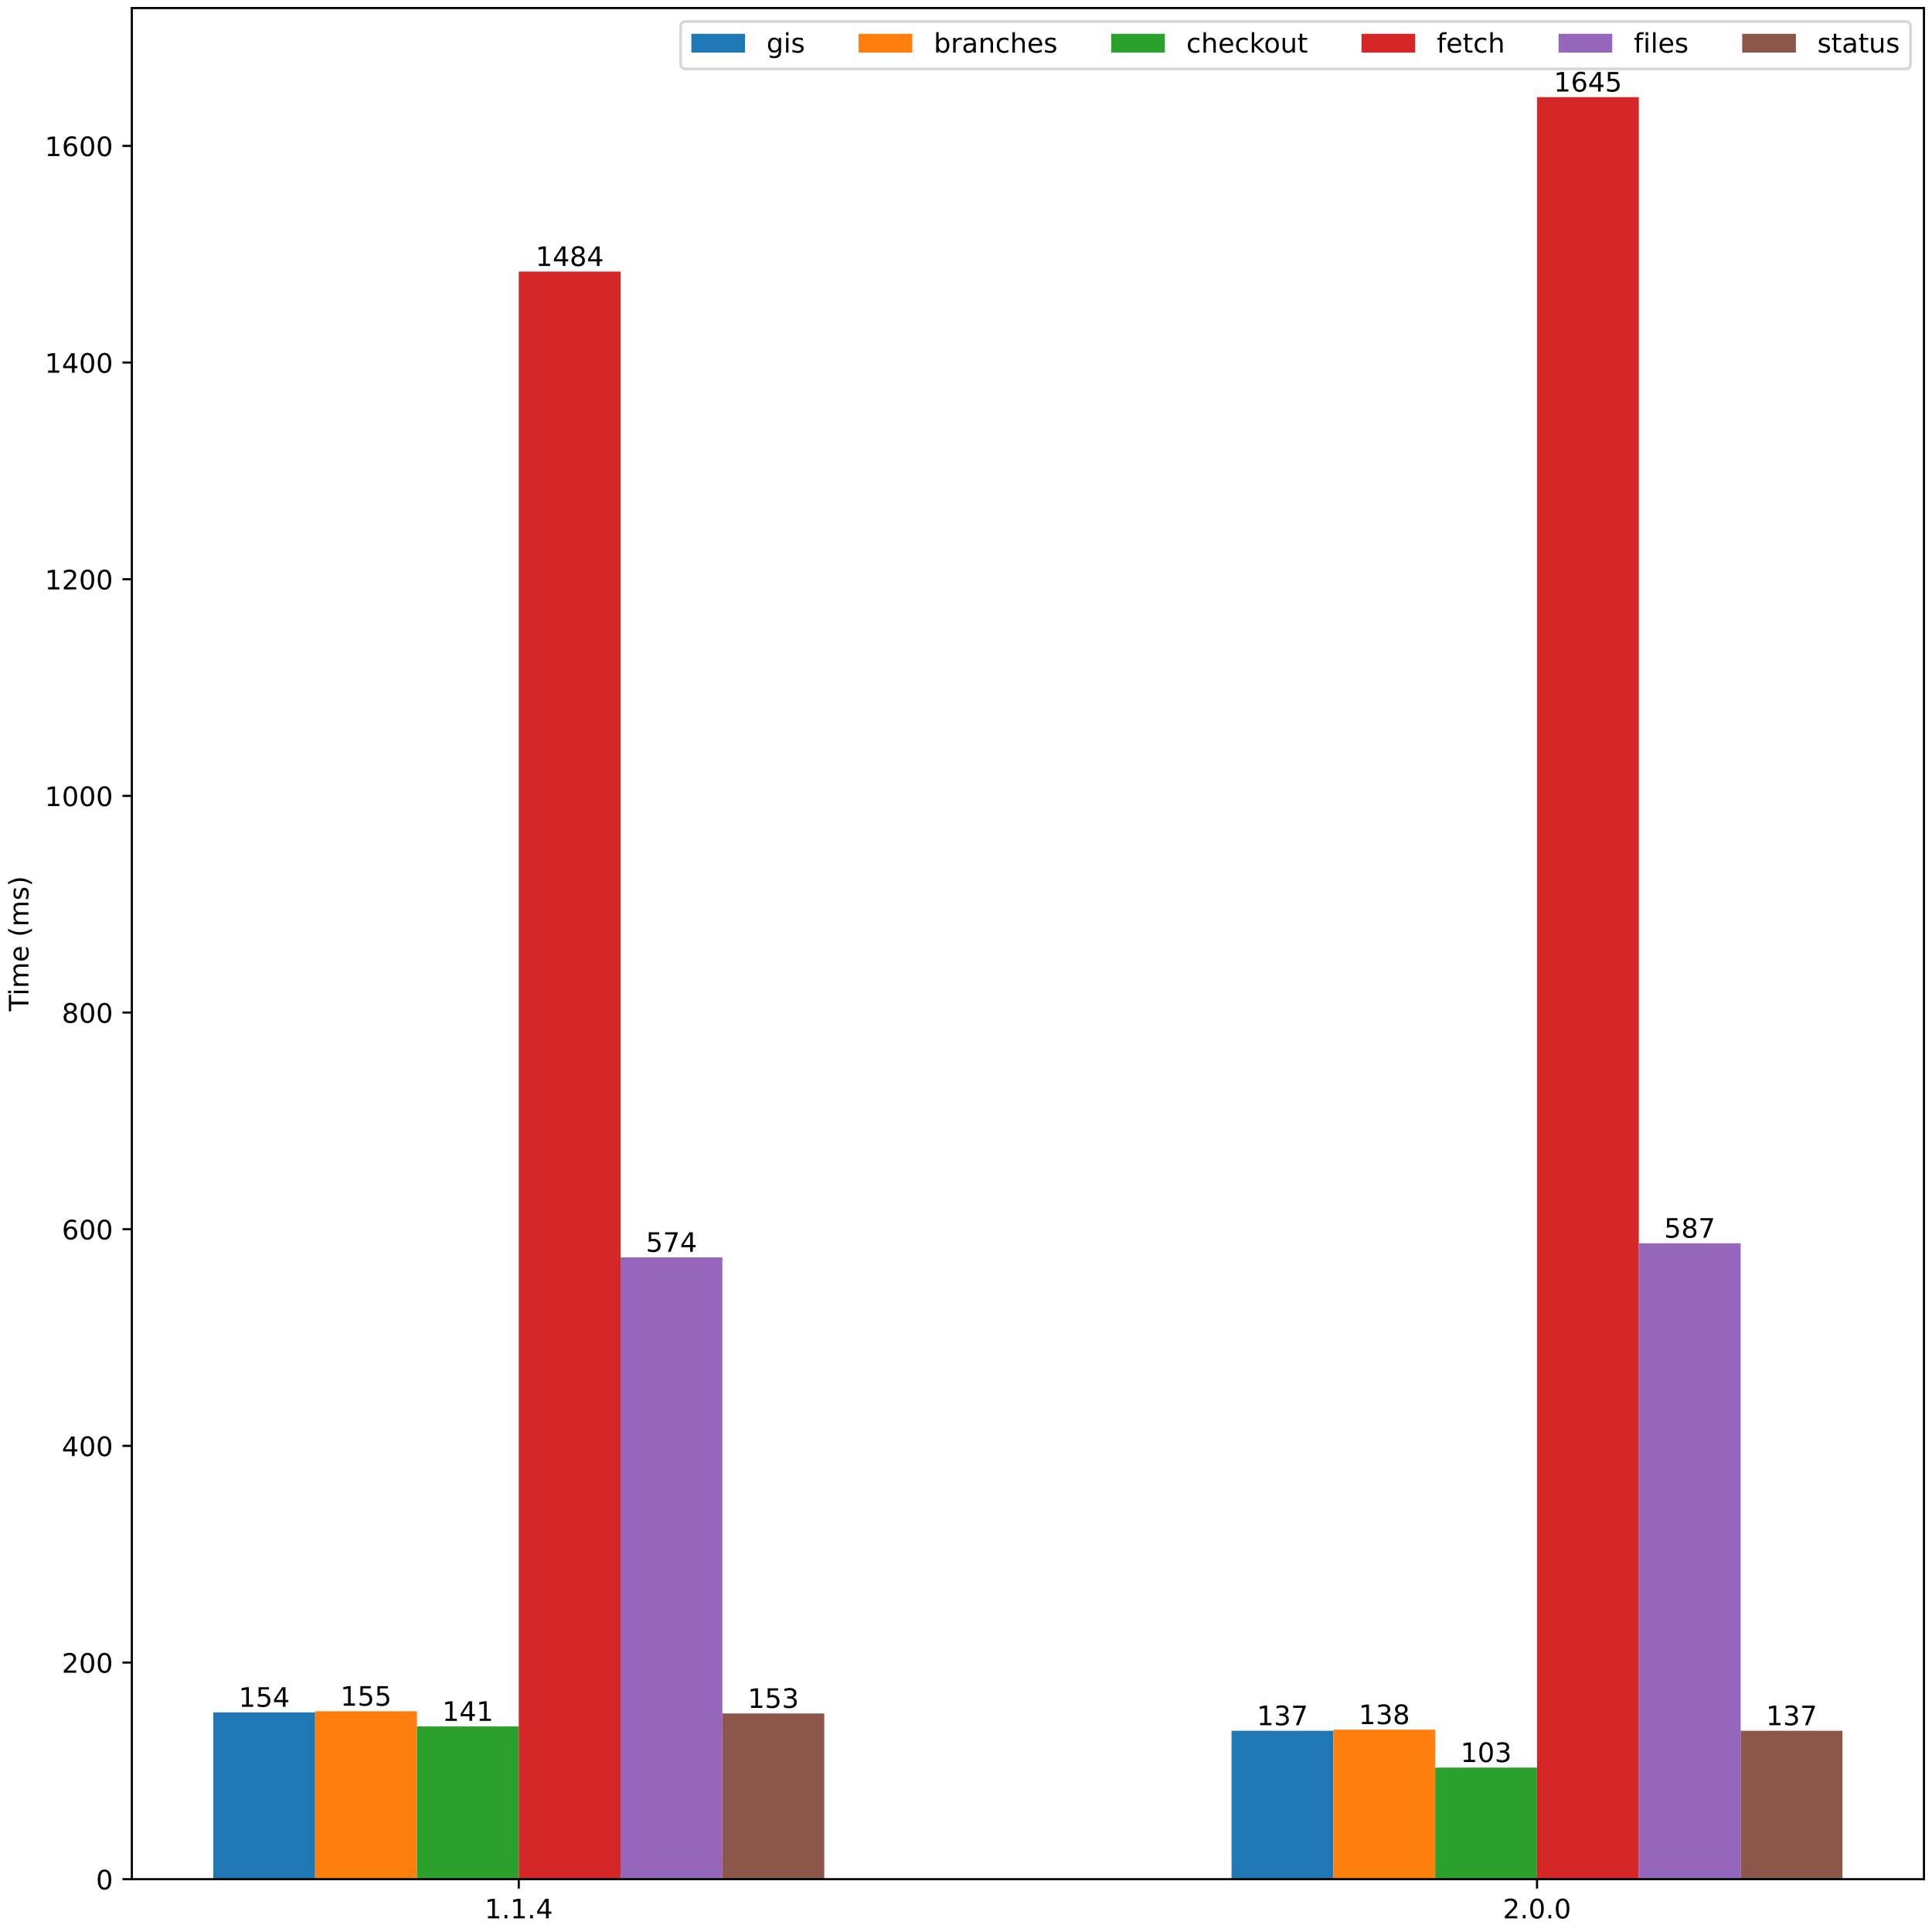
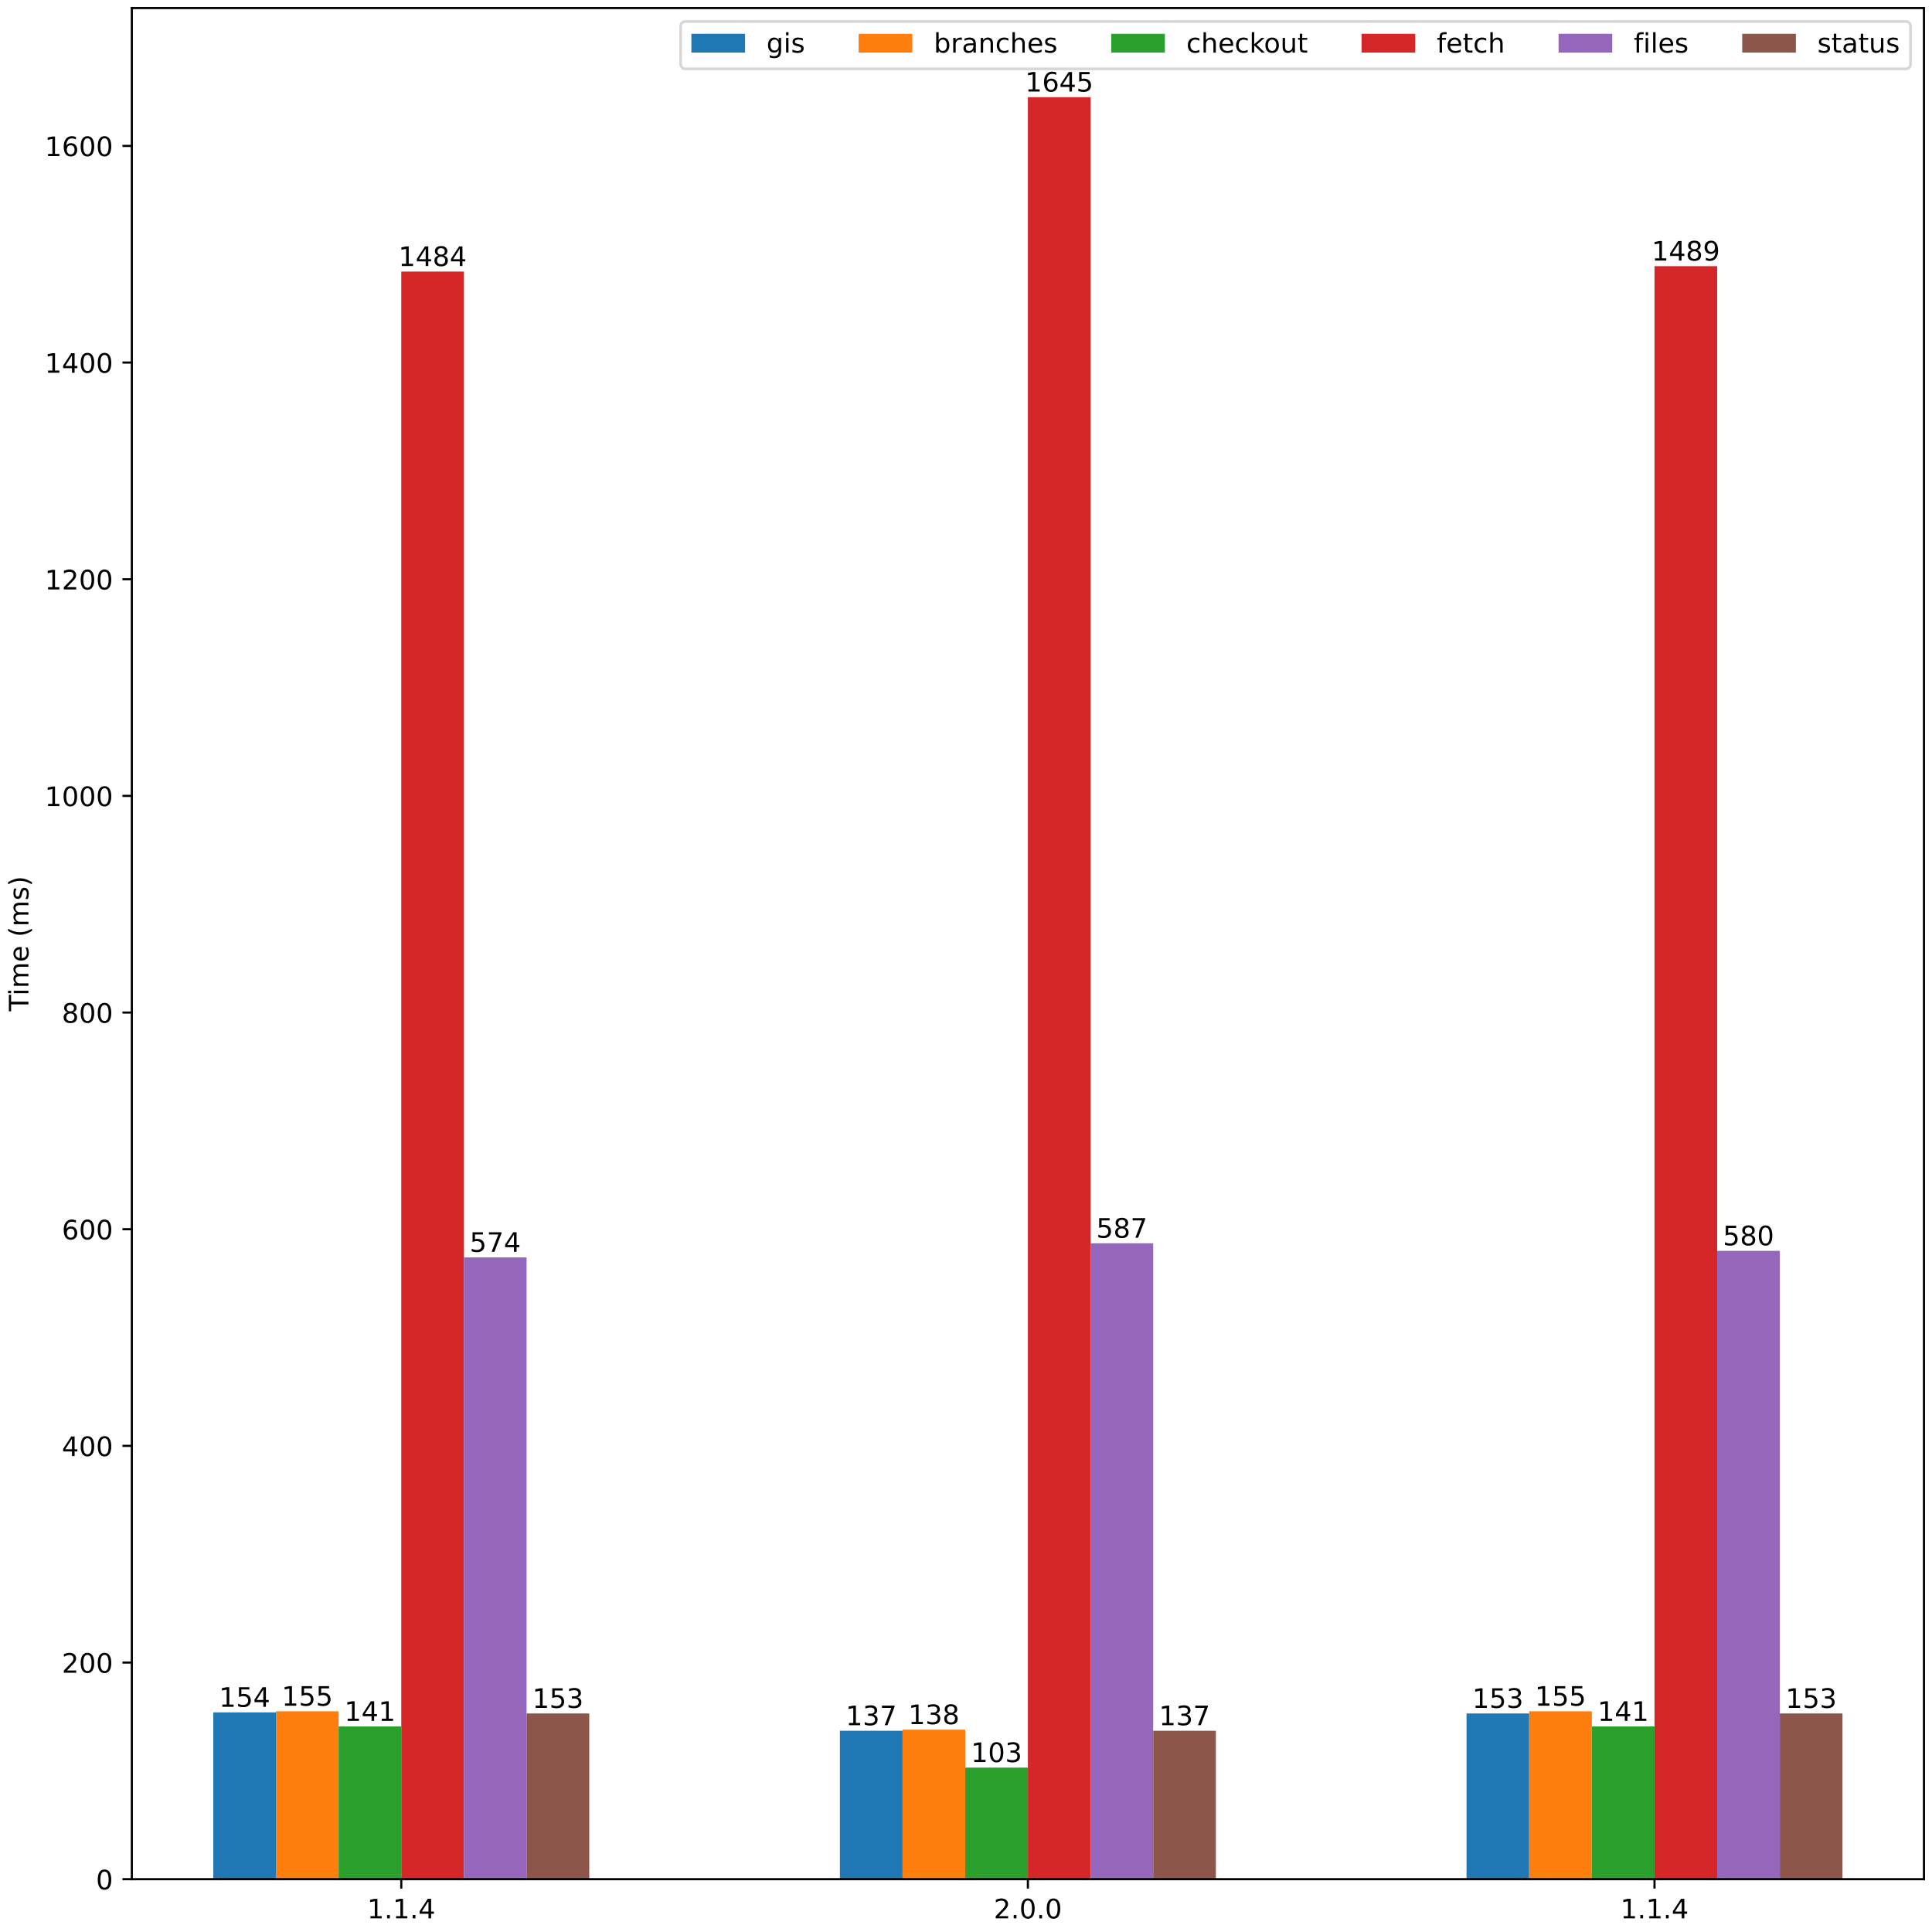
<svg xmlns="http://www.w3.org/2000/svg" xmlns:xlink="http://www.w3.org/1999/xlink" width="720pt" height="720pt" viewBox="0 0 720 720" version="1.1">
  <defs>
    <style type="text/css">*{stroke-linejoin: round; stroke-linecap: butt}</style>
  </defs>
  <g id="figure_1">
    <g id="patch_1">
      <path d="M 0 720  L 720 720  L 720 0  L 0 0  z " style="fill: #ffffff" />
    </g>
    <g id="axes_1">
      <g id="patch_2">
        <path d="M 49.128 700.322  L 717 700.322  L 717 3  L 49.128 3  z " style="fill: #ffffff" />
      </g>
      <g id="patch_3">
-         <path d="M 79.486 700.322  L 117.433 700.322  L 117.433 638.149  L 79.486 638.149  z " clip-path="url(#p5be52fa155)" style="fill: #1f77b4" />
+         <path d="M 79.486 700.322  L 102.838 700.322  L 102.838 638.149  L 79.486 638.149  z " clip-path="url(#pd66ba975dc)" style="fill: #1f77b4" />
      </g>
      <g id="patch_4">
-         <path d="M 458.959 700.322  L 496.906 700.322  L 496.906 645.012  L 458.959 645.012  z " clip-path="url(#p5be52fa155)" style="fill: #1f77b4" />
+         <path d="M 313.008 700.322  L 336.36 700.322  L 336.36 645.012  L 313.008 645.012  z " clip-path="url(#pd66ba975dc)" style="fill: #1f77b4" />
      </g>
      <g id="patch_5">
-         <path d="M 117.433 700.322  L 155.381 700.322  L 155.381 637.745  L 117.433 637.745  z " clip-path="url(#p5be52fa155)" style="fill: #ff7f0e" />
+         <path d="M 546.529 700.322  L 569.881 700.322  L 569.881 638.553  L 546.529 638.553  z " clip-path="url(#pd66ba975dc)" style="fill: #1f77b4" />
      </g>
      <g id="patch_6">
-         <path d="M 496.906 700.322  L 534.853 700.322  L 534.853 644.609  L 496.906 644.609  z " clip-path="url(#p5be52fa155)" style="fill: #ff7f0e" />
+         <path d="M 102.838 700.322  L 126.19 700.322  L 126.19 637.745  L 102.838 637.745  z " clip-path="url(#pd66ba975dc)" style="fill: #ff7f0e" />
      </g>
      <g id="patch_7">
-         <path d="M 155.381 700.322  L 193.328 700.322  L 193.328 643.397  L 155.381 643.397  z " clip-path="url(#p5be52fa155)" style="fill: #2ca02c" />
+         <path d="M 336.36 700.322  L 359.712 700.322  L 359.712 644.609  L 336.36 644.609  z " clip-path="url(#pd66ba975dc)" style="fill: #ff7f0e" />
      </g>
      <g id="patch_8">
-         <path d="M 534.853 700.322  L 572.8 700.322  L 572.8 658.739  L 534.853 658.739  z " clip-path="url(#p5be52fa155)" style="fill: #2ca02c" />
+         <path d="M 569.881 700.322  L 593.233 700.322  L 593.233 637.745  L 569.881 637.745  z " clip-path="url(#pd66ba975dc)" style="fill: #ff7f0e" />
      </g>
      <g id="patch_9">
-         <path d="M 193.328 700.322  L 231.275 700.322  L 231.275 101.205  L 193.328 101.205  z " clip-path="url(#p5be52fa155)" style="fill: #d62728" />
+         <path d="M 126.19 700.322  L 149.543 700.322  L 149.543 643.397  L 126.19 643.397  z " clip-path="url(#pd66ba975dc)" style="fill: #2ca02c" />
      </g>
      <g id="patch_10">
-         <path d="M 572.8 700.322  L 610.747 700.322  L 610.747 36.206  L 572.8 36.206  z " clip-path="url(#p5be52fa155)" style="fill: #d62728" />
+         <path d="M 359.712 700.322  L 383.064 700.322  L 383.064 658.739  L 359.712 658.739  z " clip-path="url(#pd66ba975dc)" style="fill: #2ca02c" />
      </g>
      <g id="patch_11">
-         <path d="M 231.275 700.322  L 269.222 700.322  L 269.222 468.588  L 231.275 468.588  z " clip-path="url(#p5be52fa155)" style="fill: #9467bd" />
+         <path d="M 593.233 700.322  L 616.586 700.322  L 616.586 643.397  L 593.233 643.397  z " clip-path="url(#pd66ba975dc)" style="fill: #2ca02c" />
      </g>
      <g id="patch_12">
-         <path d="M 610.747 700.322  L 648.695 700.322  L 648.695 463.339  L 610.747 463.339  z " clip-path="url(#p5be52fa155)" style="fill: #9467bd" />
+         <path d="M 149.543 700.322  L 172.895 700.322  L 172.895 101.205  L 149.543 101.205  z " clip-path="url(#pd66ba975dc)" style="fill: #d62728" />
      </g>
      <g id="patch_13">
-         <path d="M 269.222 700.322  L 307.17 700.322  L 307.17 638.553  L 269.222 638.553  z " clip-path="url(#p5be52fa155)" style="fill: #8c564b" />
+         <path d="M 383.064 700.322  L 406.416 700.322  L 406.416 36.206  L 383.064 36.206  z " clip-path="url(#pd66ba975dc)" style="fill: #d62728" />
      </g>
      <g id="patch_14">
-         <path d="M 648.695 700.322  L 686.642 700.322  L 686.642 645.012  L 648.695 645.012  z " clip-path="url(#p5be52fa155)" style="fill: #8c564b" />
+         <path d="M 616.586 700.322  L 639.938 700.322  L 639.938 99.186  L 616.586 99.186  z " clip-path="url(#pd66ba975dc)" style="fill: #d62728" />
+       </g>
+       <g id="patch_15">
+         <path d="M 172.895 700.322  L 196.247 700.322  L 196.247 468.588  L 172.895 468.588  z " clip-path="url(#pd66ba975dc)" style="fill: #9467bd" />
+       </g>
+       <g id="patch_16">
+         <path d="M 406.416 700.322  L 429.768 700.322  L 429.768 463.339  L 406.416 463.339  z " clip-path="url(#pd66ba975dc)" style="fill: #9467bd" />
+       </g>
+       <g id="patch_17">
+         <path d="M 639.938 700.322  L 663.29 700.322  L 663.29 466.165  L 639.938 466.165  z " clip-path="url(#pd66ba975dc)" style="fill: #9467bd" />
+       </g>
+       <g id="patch_18">
+         <path d="M 196.247 700.322  L 219.599 700.322  L 219.599 638.553  L 196.247 638.553  z " clip-path="url(#pd66ba975dc)" style="fill: #8c564b" />
+       </g>
+       <g id="patch_19">
+         <path d="M 429.768 700.322  L 453.121 700.322  L 453.121 645.012  L 429.768 645.012  z " clip-path="url(#pd66ba975dc)" style="fill: #8c564b" />
+       </g>
+       <g id="patch_20">
+         <path d="M 663.29 700.322  L 686.642 700.322  L 686.642 638.553  L 663.29 638.553  z " clip-path="url(#pd66ba975dc)" style="fill: #8c564b" />
      </g>
      <g id="matplotlib.axis_1">
        <g id="xtick_1">
          <g id="line2d_1">
            <defs>
-               <path id="m5ba4a272d3" d="M 0 0  L 0 3.5  " style="stroke: #000000; stroke-width: 0.8" />
-             </defs>
-             <g>
-               <use xlink:href="#m5ba4a272d3" x="193.328" y="700.322" style="stroke: #000000; stroke-width: 0.8" />
+               <path id="md4cb6c5ad1" d="M 0 0  L 0 3.5  " style="stroke: #000000; stroke-width: 0.8" />
+             </defs>
+             <g>
+               <use xlink:href="#md4cb6c5ad1" x="149.543" y="700.322" style="stroke: #000000; stroke-width: 0.8" />
            </g>
          </g>
          <g id="text_1">
-             <g transform="translate(180.606 714.9201) scale(0.1 -0.1)">
+             <g transform="translate(136.8207 714.9201) scale(0.1 -0.1)">
              <defs>
                <path id="DejaVuSans-31" d="M 794 531  L 1825 531  L 1825 4091  L 703 3866  L 703 4441  L 1819 4666  L 2450 4666  L 2450 531  L 3481 531  L 3481 0  L 794 0  L 794 531  z " transform="scale(0.015625)" />
                <path id="DejaVuSans-2e" d="M 684 794  L 1344 794  L 1344 0  L 684 0  L 684 794  z " transform="scale(0.015625)" />
                <path id="DejaVuSans-34" d="M 2419 4116  L 825 1625  L 2419 1625  L 2419 4116  z M 2253 4666  L 3047 4666  L 3047 1625  L 3713 1625  L 3713 1100  L 3047 1100  L 3047 0  L 2419 0  L 2419 1100  L 313 1100  L 313 1709  L 2253 4666  z " transform="scale(0.015625)" />
              </defs>
              <use xlink:href="#DejaVuSans-31" />
              <use xlink:href="#DejaVuSans-2e" x="63.623" />
              <use xlink:href="#DejaVuSans-31" x="95.41" />
              <use xlink:href="#DejaVuSans-2e" x="159.033" />
              <use xlink:href="#DejaVuSans-34" x="190.82" />
            </g>
          </g>
        </g>
        <g id="xtick_2">
          <g id="line2d_2">
            <g>
-               <use xlink:href="#m5ba4a272d3" x="572.8" y="700.322" style="stroke: #000000; stroke-width: 0.8" />
+               <use xlink:href="#md4cb6c5ad1" x="383.064" y="700.322" style="stroke: #000000; stroke-width: 0.8" />
            </g>
          </g>
          <g id="text_2">
-             <g transform="translate(560.0784 714.9201) scale(0.1 -0.1)">
+             <g transform="translate(370.3422 714.9201) scale(0.1 -0.1)">
              <defs>
                <path id="DejaVuSans-32" d="M 1228 531  L 3431 531  L 3431 0  L 469 0  L 469 531  Q 828 903 1448 1529  Q 2069 2156 2228 2338  Q 2531 2678 2651 2914  Q 2772 3150 2772 3378  Q 2772 3750 2511 3984  Q 2250 4219 1831 4219  Q 1534 4219 1204 4116  Q 875 4013 500 3803  L 500 4441  Q 881 4594 1212 4672  Q 1544 4750 1819 4750  Q 2544 4750 2975 4387  Q 3406 4025 3406 3419  Q 3406 3131 3298 2873  Q 3191 2616 2906 2266  Q 2828 2175 2409 1742  Q 1991 1309 1228 531  z " transform="scale(0.015625)" />
                <path id="DejaVuSans-30" d="M 2034 4250  Q 1547 4250 1301 3770  Q 1056 3291 1056 2328  Q 1056 1369 1301 889  Q 1547 409 2034 409  Q 2525 409 2770 889  Q 3016 1369 3016 2328  Q 3016 3291 2770 3770  Q 2525 4250 2034 4250  z M 2034 4750  Q 2819 4750 3233 4129  Q 3647 3509 3647 2328  Q 3647 1150 3233 529  Q 2819 -91 2034 -91  Q 1250 -91 836 529  Q 422 1150 422 2328  Q 422 3509 836 4129  Q 1250 4750 2034 4750  z " transform="scale(0.015625)" />
              </defs>
              <use xlink:href="#DejaVuSans-32" />
              <use xlink:href="#DejaVuSans-2e" x="63.623" />
              <use xlink:href="#DejaVuSans-30" x="95.41" />
              <use xlink:href="#DejaVuSans-2e" x="159.033" />
              <use xlink:href="#DejaVuSans-30" x="190.82" />
            </g>
          </g>
        </g>
+         <g id="xtick_3">
+           <g id="line2d_3">
+             <g>
+               <use xlink:href="#md4cb6c5ad1" x="616.586" y="700.322" style="stroke: #000000; stroke-width: 0.8" />
+             </g>
+           </g>
+           <g id="text_3">
+             <g transform="translate(603.8637 714.9201) scale(0.1 -0.1)">
+               <use xlink:href="#DejaVuSans-31" />
+               <use xlink:href="#DejaVuSans-2e" x="63.623" />
+               <use xlink:href="#DejaVuSans-31" x="95.41" />
+               <use xlink:href="#DejaVuSans-2e" x="159.033" />
+               <use xlink:href="#DejaVuSans-34" x="190.82" />
+             </g>
+           </g>
+         </g>
      </g>
      <g id="matplotlib.axis_2">
        <g id="ytick_1">
-           <g id="line2d_3">
-             <defs>
-               <path id="m4c7f14235e" d="M 0 0  L -3.5 0  " style="stroke: #000000; stroke-width: 0.8" />
-             </defs>
-             <g>
-               <use xlink:href="#m4c7f14235e" x="49.128" y="700.322" style="stroke: #000000; stroke-width: 0.8" />
-             </g>
-           </g>
-           <g id="text_3">
+           <g id="line2d_4">
+             <defs>
+               <path id="m79bb12d648" d="M 0 0  L -3.5 0  " style="stroke: #000000; stroke-width: 0.8" />
+             </defs>
+             <g>
+               <use xlink:href="#m79bb12d648" x="49.128" y="700.322" style="stroke: #000000; stroke-width: 0.8" />
+             </g>
+           </g>
+           <g id="text_4">
            <g transform="translate(35.76586 704.1209) scale(0.1 -0.1)">
              <use xlink:href="#DejaVuSans-30" />
            </g>
          </g>
        </g>
        <g id="ytick_2">
-           <g id="line2d_4">
-             <g>
-               <use xlink:href="#m4c7f14235e" x="49.128" y="619.578" style="stroke: #000000; stroke-width: 0.8" />
-             </g>
-           </g>
-           <g id="text_4">
+           <g id="line2d_5">
+             <g>
+               <use xlink:href="#m79bb12d648" x="49.128" y="619.578" style="stroke: #000000; stroke-width: 0.8" />
+             </g>
+           </g>
+           <g id="text_5">
            <g transform="translate(23.04087 623.3773) scale(0.1 -0.1)">
              <use xlink:href="#DejaVuSans-32" />
              <use xlink:href="#DejaVuSans-30" x="63.623" />
              <use xlink:href="#DejaVuSans-30" x="127.246" />
            </g>
          </g>
        </g>
        <g id="ytick_3">
-           <g id="line2d_5">
-             <g>
-               <use xlink:href="#m4c7f14235e" x="49.128" y="538.835" style="stroke: #000000; stroke-width: 0.8" />
-             </g>
-           </g>
-           <g id="text_5">
+           <g id="line2d_6">
+             <g>
+               <use xlink:href="#m79bb12d648" x="49.128" y="538.835" style="stroke: #000000; stroke-width: 0.8" />
+             </g>
+           </g>
+           <g id="text_6">
            <g transform="translate(23.04087 542.6338) scale(0.1 -0.1)">
              <use xlink:href="#DejaVuSans-34" />
              <use xlink:href="#DejaVuSans-30" x="63.623" />
              <use xlink:href="#DejaVuSans-30" x="127.246" />
            </g>
          </g>
        </g>
        <g id="ytick_4">
-           <g id="line2d_6">
-             <g>
-               <use xlink:href="#m4c7f14235e" x="49.128" y="458.091" style="stroke: #000000; stroke-width: 0.8" />
-             </g>
-           </g>
-           <g id="text_6">
+           <g id="line2d_7">
+             <g>
+               <use xlink:href="#m79bb12d648" x="49.128" y="458.091" style="stroke: #000000; stroke-width: 0.8" />
+             </g>
+           </g>
+           <g id="text_7">
            <g transform="translate(23.04087 461.8902) scale(0.1 -0.1)">
              <defs>
                <path id="DejaVuSans-36" d="M 2113 2584  Q 1688 2584 1439 2293  Q 1191 2003 1191 1497  Q 1191 994 1439 701  Q 1688 409 2113 409  Q 2538 409 2786 701  Q 3034 994 3034 1497  Q 3034 2003 2786 2293  Q 2538 2584 2113 2584  z M 3366 4563  L 3366 3988  Q 3128 4100 2886 4159  Q 2644 4219 2406 4219  Q 1781 4219 1451 3797  Q 1122 3375 1075 2522  Q 1259 2794 1537 2939  Q 1816 3084 2150 3084  Q 2853 3084 3261 2657  Q 3669 2231 3669 1497  Q 3669 778 3244 343  Q 2819 -91 2113 -91  Q 1303 -91 875 529  Q 447 1150 447 2328  Q 447 3434 972 4092  Q 1497 4750 2381 4750  Q 2619 4750 2861 4703  Q 3103 4656 3366 4563  z " transform="scale(0.015625)" />
              </defs>
              <use xlink:href="#DejaVuSans-36" />
              <use xlink:href="#DejaVuSans-30" x="63.623" />
              <use xlink:href="#DejaVuSans-30" x="127.246" />
            </g>
          </g>
        </g>
        <g id="ytick_5">
-           <g id="line2d_7">
-             <g>
-               <use xlink:href="#m4c7f14235e" x="49.128" y="377.347" style="stroke: #000000; stroke-width: 0.8" />
-             </g>
-           </g>
-           <g id="text_7">
+           <g id="line2d_8">
+             <g>
+               <use xlink:href="#m79bb12d648" x="49.128" y="377.347" style="stroke: #000000; stroke-width: 0.8" />
+             </g>
+           </g>
+           <g id="text_8">
            <g transform="translate(23.04087 381.1467) scale(0.1 -0.1)">
              <defs>
                <path id="DejaVuSans-38" d="M 2034 2216  Q 1584 2216 1326 1975  Q 1069 1734 1069 1313  Q 1069 891 1326 650  Q 1584 409 2034 409  Q 2484 409 2743 651  Q 3003 894 3003 1313  Q 3003 1734 2745 1975  Q 2488 2216 2034 2216  z M 1403 2484  Q 997 2584 770 2862  Q 544 3141 544 3541  Q 544 4100 942 4425  Q 1341 4750 2034 4750  Q 2731 4750 3128 4425  Q 3525 4100 3525 3541  Q 3525 3141 3298 2862  Q 3072 2584 2669 2484  Q 3125 2378 3379 2068  Q 3634 1759 3634 1313  Q 3634 634 3220 271  Q 2806 -91 2034 -91  Q 1263 -91 848 271  Q 434 634 434 1313  Q 434 1759 690 2068  Q 947 2378 1403 2484  z M 1172 3481  Q 1172 3119 1398 2916  Q 1625 2713 2034 2713  Q 2441 2713 2670 2916  Q 2900 3119 2900 3481  Q 2900 3844 2670 4047  Q 2441 4250 2034 4250  Q 1625 4250 1398 4047  Q 1172 3844 1172 3481  z " transform="scale(0.015625)" />
              </defs>
              <use xlink:href="#DejaVuSans-38" />
              <use xlink:href="#DejaVuSans-30" x="63.623" />
              <use xlink:href="#DejaVuSans-30" x="127.246" />
            </g>
          </g>
        </g>
        <g id="ytick_6">
-           <g id="line2d_8">
-             <g>
-               <use xlink:href="#m4c7f14235e" x="49.128" y="296.604" style="stroke: #000000; stroke-width: 0.8" />
-             </g>
-           </g>
-           <g id="text_8">
+           <g id="line2d_9">
+             <g>
+               <use xlink:href="#m79bb12d648" x="49.128" y="296.604" style="stroke: #000000; stroke-width: 0.8" />
+             </g>
+           </g>
+           <g id="text_9">
            <g transform="translate(16.67836 300.4032) scale(0.1 -0.1)">
              <use xlink:href="#DejaVuSans-31" />
              <use xlink:href="#DejaVuSans-30" x="63.623" />
              <use xlink:href="#DejaVuSans-30" x="127.246" />
              <use xlink:href="#DejaVuSans-30" x="190.869" />
            </g>
          </g>
        </g>
        <g id="ytick_7">
-           <g id="line2d_9">
-             <g>
-               <use xlink:href="#m4c7f14235e" x="49.128" y="215.86" style="stroke: #000000; stroke-width: 0.8" />
-             </g>
-           </g>
-           <g id="text_9">
+           <g id="line2d_10">
+             <g>
+               <use xlink:href="#m79bb12d648" x="49.128" y="215.86" style="stroke: #000000; stroke-width: 0.8" />
+             </g>
+           </g>
+           <g id="text_10">
            <g transform="translate(16.67836 219.6596) scale(0.1 -0.1)">
              <use xlink:href="#DejaVuSans-31" />
              <use xlink:href="#DejaVuSans-32" x="63.623" />
              <use xlink:href="#DejaVuSans-30" x="127.246" />
              <use xlink:href="#DejaVuSans-30" x="190.869" />
            </g>
          </g>
        </g>
        <g id="ytick_8">
-           <g id="line2d_10">
-             <g>
-               <use xlink:href="#m4c7f14235e" x="49.128" y="135.117" style="stroke: #000000; stroke-width: 0.8" />
-             </g>
-           </g>
-           <g id="text_10">
+           <g id="line2d_11">
+             <g>
+               <use xlink:href="#m79bb12d648" x="49.128" y="135.117" style="stroke: #000000; stroke-width: 0.8" />
+             </g>
+           </g>
+           <g id="text_11">
            <g transform="translate(16.67836 138.9161) scale(0.1 -0.1)">
              <use xlink:href="#DejaVuSans-31" />
              <use xlink:href="#DejaVuSans-34" x="63.623" />
              <use xlink:href="#DejaVuSans-30" x="127.246" />
              <use xlink:href="#DejaVuSans-30" x="190.869" />
            </g>
          </g>
        </g>
        <g id="ytick_9">
-           <g id="line2d_11">
-             <g>
-               <use xlink:href="#m4c7f14235e" x="49.128" y="54.373" style="stroke: #000000; stroke-width: 0.8" />
-             </g>
-           </g>
-           <g id="text_11">
+           <g id="line2d_12">
+             <g>
+               <use xlink:href="#m79bb12d648" x="49.128" y="54.373" style="stroke: #000000; stroke-width: 0.8" />
+             </g>
+           </g>
+           <g id="text_12">
            <g transform="translate(16.67836 58.17254) scale(0.1 -0.1)">
              <use xlink:href="#DejaVuSans-31" />
              <use xlink:href="#DejaVuSans-36" x="63.623" />
              <use xlink:href="#DejaVuSans-30" x="127.246" />
              <use xlink:href="#DejaVuSans-30" x="190.869" />
            </g>
          </g>
        </g>
-         <g id="text_12">
+         <g id="text_13">
          <g transform="translate(10.59868 376.8602) rotate(-90) scale(0.1 -0.1)">
            <defs>
              <path id="DejaVuSans-54" d="M -19 4666  L 3928 4666  L 3928 4134  L 2272 4134  L 2272 0  L 1638 0  L 1638 4134  L -19 4134  L -19 4666  z " transform="scale(0.015625)" />
              <path id="DejaVuSans-69" d="M 603 3500  L 1178 3500  L 1178 0  L 603 0  L 603 3500  z M 603 4863  L 1178 4863  L 1178 4134  L 603 4134  L 603 4863  z " transform="scale(0.015625)" />
              <path id="DejaVuSans-6d" d="M 3328 2828  Q 3544 3216 3844 3400  Q 4144 3584 4550 3584  Q 5097 3584 5394 3201  Q 5691 2819 5691 2113  L 5691 0  L 5113 0  L 5113 2094  Q 5113 2597 4934 2840  Q 4756 3084 4391 3084  Q 3944 3084 3684 2787  Q 3425 2491 3425 1978  L 3425 0  L 2847 0  L 2847 2094  Q 2847 2600 2669 2842  Q 2491 3084 2119 3084  Q 1678 3084 1418 2786  Q 1159 2488 1159 1978  L 1159 0  L 581 0  L 581 3500  L 1159 3500  L 1159 2956  Q 1356 3278 1631 3431  Q 1906 3584 2284 3584  Q 2666 3584 2933 3390  Q 3200 3197 3328 2828  z " transform="scale(0.015625)" />
              <path id="DejaVuSans-65" d="M 3597 1894  L 3597 1613  L 953 1613  Q 991 1019 1311 708  Q 1631 397 2203 397  Q 2534 397 2845 478  Q 3156 559 3463 722  L 3463 178  Q 3153 47 2828 -22  Q 2503 -91 2169 -91  Q 1331 -91 842 396  Q 353 884 353 1716  Q 353 2575 817 3079  Q 1281 3584 2069 3584  Q 2775 3584 3186 3129  Q 3597 2675 3597 1894  z M 3022 2063  Q 3016 2534 2758 2815  Q 2500 3097 2075 3097  Q 1594 3097 1305 2825  Q 1016 2553 972 2059  L 3022 2063  z " transform="scale(0.015625)" />
              <path id="DejaVuSans-20" transform="scale(0.015625)" />
              <path id="DejaVuSans-28" d="M 1984 4856  Q 1566 4138 1362 3434  Q 1159 2731 1159 2009  Q 1159 1288 1364 580  Q 1569 -128 1984 -844  L 1484 -844  Q 1016 -109 783 600  Q 550 1309 550 2009  Q 550 2706 781 3412  Q 1013 4119 1484 4856  L 1984 4856  z " transform="scale(0.015625)" />
              <path id="DejaVuSans-73" d="M 2834 3397  L 2834 2853  Q 2591 2978 2328 3040  Q 2066 3103 1784 3103  Q 1356 3103 1142 2972  Q 928 2841 928 2578  Q 928 2378 1081 2264  Q 1234 2150 1697 2047  L 1894 2003  Q 2506 1872 2764 1633  Q 3022 1394 3022 966  Q 3022 478 2636 193  Q 2250 -91 1575 -91  Q 1294 -91 989 -36  Q 684 19 347 128  L 347 722  Q 666 556 975 473  Q 1284 391 1588 391  Q 1994 391 2212 530  Q 2431 669 2431 922  Q 2431 1156 2273 1281  Q 2116 1406 1581 1522  L 1381 1569  Q 847 1681 609 1914  Q 372 2147 372 2553  Q 372 3047 722 3315  Q 1072 3584 1716 3584  Q 2034 3584 2315 3537  Q 2597 3491 2834 3397  z " transform="scale(0.015625)" />
              <path id="DejaVuSans-29" d="M 513 4856  L 1013 4856  Q 1481 4119 1714 3412  Q 1947 2706 1947 2009  Q 1947 1309 1714 600  Q 1481 -109 1013 -844  L 513 -844  Q 928 -128 1133 580  Q 1338 1288 1338 2009  Q 1338 2731 1133 3434  Q 928 4138 513 4856  z " transform="scale(0.015625)" />
            </defs>
            <use xlink:href="#DejaVuSans-54" />
            <use xlink:href="#DejaVuSans-69" x="57.959" />
            <use xlink:href="#DejaVuSans-6d" x="85.742" />
            <use xlink:href="#DejaVuSans-65" x="183.154" />
            <use xlink:href="#DejaVuSans-20" x="244.678" />
            <use xlink:href="#DejaVuSans-28" x="276.465" />
            <use xlink:href="#DejaVuSans-6d" x="315.479" />
            <use xlink:href="#DejaVuSans-73" x="412.891" />
            <use xlink:href="#DejaVuSans-29" x="464.99" />
          </g>
        </g>
      </g>
-       <g id="patch_15">
+       <g id="patch_21">
        <path d="M 49.128 700.322  L 49.128 3  " style="fill: none; stroke: #000000; stroke-width: 0.8; stroke-linejoin: miter; stroke-linecap: square" />
      </g>
-       <g id="patch_16">
+       <g id="patch_22">
        <path d="M 717 700.322  L 717 3  " style="fill: none; stroke: #000000; stroke-width: 0.8; stroke-linejoin: miter; stroke-linecap: square" />
      </g>
-       <g id="patch_17">
+       <g id="patch_23">
        <path d="M 49.128 700.322  L 717 700.322  " style="fill: none; stroke: #000000; stroke-width: 0.8; stroke-linejoin: miter; stroke-linecap: square" />
      </g>
-       <g id="patch_18">
+       <g id="patch_24">
        <path d="M 49.128 3  L 717 3  " style="fill: none; stroke: #000000; stroke-width: 0.8; stroke-linejoin: miter; stroke-linecap: square" />
      </g>
-       <g id="text_13">
-         <g transform="translate(88.91603 636.0694) scale(0.1 -0.1)">
+       <g id="text_14">
+         <g transform="translate(81.61848 636.0694) scale(0.1 -0.1)">
          <defs>
            <path id="DejaVuSans-35" d="M 691 4666  L 3169 4666  L 3169 4134  L 1269 4134  L 1269 2991  Q 1406 3038 1543 3061  Q 1681 3084 1819 3084  Q 2600 3084 3056 2656  Q 3513 2228 3513 1497  Q 3513 744 3044 326  Q 2575 -91 1722 -91  Q 1428 -91 1123 -41  Q 819 9 494 109  L 494 744  Q 775 591 1075 516  Q 1375 441 1709 441  Q 2250 441 2565 725  Q 2881 1009 2881 1497  Q 2881 1984 2565 2268  Q 2250 2553 1709 2553  Q 1456 2553 1204 2497  Q 953 2441 691 2322  L 691 4666  z " transform="scale(0.015625)" />
          </defs>
          <use xlink:href="#DejaVuSans-31" />
          <use xlink:href="#DejaVuSans-35" x="63.623" />
          <use xlink:href="#DejaVuSans-34" x="127.246" />
        </g>
      </g>
-       <g id="text_14">
-         <g transform="translate(468.3884 642.9326) scale(0.1 -0.1)">
+       <g id="text_15">
+         <g transform="translate(315.1399 642.9326) scale(0.1 -0.1)">
          <defs>
            <path id="DejaVuSans-33" d="M 2597 2516  Q 3050 2419 3304 2112  Q 3559 1806 3559 1356  Q 3559 666 3084 287  Q 2609 -91 1734 -91  Q 1441 -91 1130 -33  Q 819 25 488 141  L 488 750  Q 750 597 1062 519  Q 1375 441 1716 441  Q 2309 441 2620 675  Q 2931 909 2931 1356  Q 2931 1769 2642 2001  Q 2353 2234 1838 2234  L 1294 2234  L 1294 2753  L 1863 2753  Q 2328 2753 2575 2939  Q 2822 3125 2822 3475  Q 2822 3834 2567 4026  Q 2313 4219 1838 4219  Q 1578 4219 1281 4162  Q 984 4106 628 3988  L 628 4550  Q 988 4650 1302 4700  Q 1616 4750 1894 4750  Q 2613 4750 3031 4423  Q 3450 4097 3450 3541  Q 3450 3153 3228 2886  Q 3006 2619 2597 2516  z " transform="scale(0.015625)" />
            <path id="DejaVuSans-37" d="M 525 4666  L 3525 4666  L 3525 4397  L 1831 0  L 1172 0  L 2766 4134  L 525 4134  L 525 4666  z " transform="scale(0.015625)" />
          </defs>
          <use xlink:href="#DejaVuSans-31" />
          <use xlink:href="#DejaVuSans-33" x="63.623" />
          <use xlink:href="#DejaVuSans-37" x="127.246" />
        </g>
      </g>
-       <g id="text_15">
-         <g transform="translate(126.8633 635.6657) scale(0.1 -0.1)">
+       <g id="text_16">
+         <g transform="translate(548.6614 636.4731) scale(0.1 -0.1)">
+           <use xlink:href="#DejaVuSans-31" />
+           <use xlink:href="#DejaVuSans-35" x="63.623" />
+           <use xlink:href="#DejaVuSans-33" x="127.246" />
+         </g>
+       </g>
+       <g id="text_17">
+         <g transform="translate(104.9706 635.6657) scale(0.1 -0.1)">
          <use xlink:href="#DejaVuSans-31" />
          <use xlink:href="#DejaVuSans-35" x="63.623" />
          <use xlink:href="#DejaVuSans-35" x="127.246" />
        </g>
      </g>
-       <g id="text_16">
-         <g transform="translate(506.3356 642.5289) scale(0.1 -0.1)">
+       <g id="text_18">
+         <g transform="translate(338.4921 642.5289) scale(0.1 -0.1)">
          <use xlink:href="#DejaVuSans-31" />
          <use xlink:href="#DejaVuSans-33" x="63.623" />
          <use xlink:href="#DejaVuSans-38" x="127.246" />
        </g>
      </g>
-       <g id="text_17">
-         <g transform="translate(164.8105 641.3178) scale(0.1 -0.1)">
+       <g id="text_19">
+         <g transform="translate(572.0136 635.6657) scale(0.1 -0.1)">
+           <use xlink:href="#DejaVuSans-31" />
+           <use xlink:href="#DejaVuSans-35" x="63.623" />
+           <use xlink:href="#DejaVuSans-35" x="127.246" />
+         </g>
+       </g>
+       <g id="text_20">
+         <g transform="translate(128.3228 641.3178) scale(0.1 -0.1)">
          <use xlink:href="#DejaVuSans-31" />
          <use xlink:href="#DejaVuSans-34" x="63.623" />
          <use xlink:href="#DejaVuSans-31" x="127.246" />
        </g>
      </g>
-       <g id="text_18">
-         <g transform="translate(544.2829 656.659) scale(0.1 -0.1)">
+       <g id="text_21">
+         <g transform="translate(361.8442 656.659) scale(0.1 -0.1)">
          <use xlink:href="#DejaVuSans-31" />
          <use xlink:href="#DejaVuSans-30" x="63.623" />
          <use xlink:href="#DejaVuSans-33" x="127.246" />
        </g>
      </g>
-       <g id="text_19">
-         <g transform="translate(199.5765 99.12488) scale(0.1 -0.1)">
+       <g id="text_22">
+         <g transform="translate(595.3657 641.3178) scale(0.1 -0.1)">
+           <use xlink:href="#DejaVuSans-31" />
+           <use xlink:href="#DejaVuSans-34" x="63.623" />
+           <use xlink:href="#DejaVuSans-31" x="127.246" />
+         </g>
+       </g>
+       <g id="text_23">
+         <g transform="translate(148.4937 99.12488) scale(0.1 -0.1)">
          <use xlink:href="#DejaVuSans-31" />
          <use xlink:href="#DejaVuSans-34" x="63.623" />
          <use xlink:href="#DejaVuSans-38" x="127.246" />
          <use xlink:href="#DejaVuSans-34" x="190.869" />
        </g>
      </g>
-       <g id="text_20">
-         <g transform="translate(579.0489 34.12633) scale(0.1 -0.1)">
+       <g id="text_24">
+         <g transform="translate(382.0151 34.12633) scale(0.1 -0.1)">
          <use xlink:href="#DejaVuSans-31" />
          <use xlink:href="#DejaVuSans-36" x="63.623" />
          <use xlink:href="#DejaVuSans-34" x="127.246" />
          <use xlink:href="#DejaVuSans-35" x="190.869" />
        </g>
      </g>
-       <g id="text_21">
-         <g transform="translate(240.705 466.508) scale(0.1 -0.1)">
+       <g id="text_25">
+         <g transform="translate(615.5366 97.10629) scale(0.1 -0.1)">
+           <defs>
+             <path id="DejaVuSans-39" d="M 703 97  L 703 672  Q 941 559 1184 500  Q 1428 441 1663 441  Q 2288 441 2617 861  Q 2947 1281 2994 2138  Q 2813 1869 2534 1725  Q 2256 1581 1919 1581  Q 1219 1581 811 2004  Q 403 2428 403 3163  Q 403 3881 828 4315  Q 1253 4750 1959 4750  Q 2769 4750 3195 4129  Q 3622 3509 3622 2328  Q 3622 1225 3098 567  Q 2575 -91 1691 -91  Q 1453 -91 1209 -44  Q 966 3 703 97  z M 1959 2075  Q 2384 2075 2632 2365  Q 2881 2656 2881 3163  Q 2881 3666 2632 3958  Q 2384 4250 1959 4250  Q 1534 4250 1286 3958  Q 1038 3666 1038 3163  Q 1038 2656 1286 2365  Q 1534 2075 1959 2075  z " transform="scale(0.015625)" />
+           </defs>
+           <use xlink:href="#DejaVuSans-31" />
+           <use xlink:href="#DejaVuSans-34" x="63.623" />
+           <use xlink:href="#DejaVuSans-38" x="127.246" />
+           <use xlink:href="#DejaVuSans-39" x="190.869" />
+         </g>
+       </g>
+       <g id="text_26">
+         <g transform="translate(175.0271 466.508) scale(0.1 -0.1)">
          <use xlink:href="#DejaVuSans-35" />
          <use xlink:href="#DejaVuSans-37" x="63.623" />
          <use xlink:href="#DejaVuSans-34" x="127.246" />
        </g>
      </g>
-       <g id="text_22">
-         <g transform="translate(620.1774 461.2597) scale(0.1 -0.1)">
+       <g id="text_27">
+         <g transform="translate(408.5485 461.2597) scale(0.1 -0.1)">
          <use xlink:href="#DejaVuSans-35" />
          <use xlink:href="#DejaVuSans-38" x="63.623" />
          <use xlink:href="#DejaVuSans-37" x="127.246" />
        </g>
      </g>
-       <g id="text_23">
-         <g transform="translate(278.6522 636.4731) scale(0.1 -0.1)">
+       <g id="text_28">
+         <g transform="translate(642.07 464.0857) scale(0.1 -0.1)">
+           <use xlink:href="#DejaVuSans-35" />
+           <use xlink:href="#DejaVuSans-38" x="63.623" />
+           <use xlink:href="#DejaVuSans-30" x="127.246" />
+         </g>
+       </g>
+       <g id="text_29">
+         <g transform="translate(198.3792 636.4731) scale(0.1 -0.1)">
          <use xlink:href="#DejaVuSans-31" />
          <use xlink:href="#DejaVuSans-35" x="63.623" />
          <use xlink:href="#DejaVuSans-33" x="127.246" />
        </g>
      </g>
-       <g id="text_24">
-         <g transform="translate(658.1246 642.9326) scale(0.1 -0.1)">
+       <g id="text_30">
+         <g transform="translate(431.9007 642.9326) scale(0.1 -0.1)">
          <use xlink:href="#DejaVuSans-31" />
          <use xlink:href="#DejaVuSans-33" x="63.623" />
          <use xlink:href="#DejaVuSans-37" x="127.246" />
        </g>
      </g>
+       <g id="text_31">
+         <g transform="translate(665.4221 636.4731) scale(0.1 -0.1)">
+           <use xlink:href="#DejaVuSans-31" />
+           <use xlink:href="#DejaVuSans-35" x="63.623" />
+           <use xlink:href="#DejaVuSans-33" x="127.246" />
+         </g>
+       </g>
      <g id="legend_1">
-         <g id="patch_19">
+         <g id="patch_25">
          <path d="M 255.654 25.678  L 710 25.678  Q 712 25.678 712 23.678  L 712 10  Q 712 8 710 8  L 255.654 8  Q 253.654 8 253.654 10  L 253.654 23.678  Q 253.654 25.678 255.654 25.678  z " style="fill: #ffffff; opacity: 0.8; stroke: #cccccc; stroke-linejoin: miter" />
        </g>
-         <g id="patch_20">
+         <g id="patch_26">
          <path d="M 257.654 19.599  L 277.654 19.599  L 277.654 12.599  L 257.654 12.599  z " style="fill: #1f77b4" />
        </g>
-         <g id="text_25">
+         <g id="text_32">
          <g transform="translate(285.6544 19.59868) scale(0.1 -0.1)">
            <defs>
              <path id="DejaVuSans-67" d="M 2906 1791  Q 2906 2416 2648 2759  Q 2391 3103 1925 3103  Q 1463 3103 1205 2759  Q 947 2416 947 1791  Q 947 1169 1205 825  Q 1463 481 1925 481  Q 2391 481 2648 825  Q 2906 1169 2906 1791  z M 3481 434  Q 3481 -459 3084 -895  Q 2688 -1331 1869 -1331  Q 1566 -1331 1297 -1286  Q 1028 -1241 775 -1147  L 775 -588  Q 1028 -725 1275 -790  Q 1522 -856 1778 -856  Q 2344 -856 2625 -561  Q 2906 -266 2906 331  L 2906 616  Q 2728 306 2450 153  Q 2172 0 1784 0  Q 1141 0 747 490  Q 353 981 353 1791  Q 353 2603 747 3093  Q 1141 3584 1784 3584  Q 2172 3584 2450 3431  Q 2728 3278 2906 2969  L 2906 3500  L 3481 3500  L 3481 434  z " transform="scale(0.015625)" />
            </defs>
            <use xlink:href="#DejaVuSans-67" />
            <use xlink:href="#DejaVuSans-69" x="63.477" />
            <use xlink:href="#DejaVuSans-73" x="91.26" />
          </g>
        </g>
-         <g id="patch_21">
+         <g id="patch_27">
          <path d="M 319.99 19.599  L 339.99 19.599  L 339.99 12.599  L 319.99 12.599  z " style="fill: #ff7f0e" />
        </g>
-         <g id="text_26">
+         <g id="text_33">
          <g transform="translate(347.9904 19.59868) scale(0.1 -0.1)">
            <defs>
              <path id="DejaVuSans-62" d="M 3116 1747  Q 3116 2381 2855 2742  Q 2594 3103 2138 3103  Q 1681 3103 1420 2742  Q 1159 2381 1159 1747  Q 1159 1113 1420 752  Q 1681 391 2138 391  Q 2594 391 2855 752  Q 3116 1113 3116 1747  z M 1159 2969  Q 1341 3281 1617 3432  Q 1894 3584 2278 3584  Q 2916 3584 3314 3078  Q 3713 2572 3713 1747  Q 3713 922 3314 415  Q 2916 -91 2278 -91  Q 1894 -91 1617 61  Q 1341 213 1159 525  L 1159 0  L 581 0  L 581 4863  L 1159 4863  L 1159 2969  z " transform="scale(0.015625)" />
              <path id="DejaVuSans-72" d="M 2631 2963  Q 2534 3019 2420 3045  Q 2306 3072 2169 3072  Q 1681 3072 1420 2755  Q 1159 2438 1159 1844  L 1159 0  L 581 0  L 581 3500  L 1159 3500  L 1159 2956  Q 1341 3275 1631 3429  Q 1922 3584 2338 3584  Q 2397 3584 2469 3576  Q 2541 3569 2628 3553  L 2631 2963  z " transform="scale(0.015625)" />
              <path id="DejaVuSans-61" d="M 2194 1759  Q 1497 1759 1228 1600  Q 959 1441 959 1056  Q 959 750 1161 570  Q 1363 391 1709 391  Q 2188 391 2477 730  Q 2766 1069 2766 1631  L 2766 1759  L 2194 1759  z M 3341 1997  L 3341 0  L 2766 0  L 2766 531  Q 2569 213 2275 61  Q 1981 -91 1556 -91  Q 1019 -91 701 211  Q 384 513 384 1019  Q 384 1609 779 1909  Q 1175 2209 1959 2209  L 2766 2209  L 2766 2266  Q 2766 2663 2505 2880  Q 2244 3097 1772 3097  Q 1472 3097 1187 3025  Q 903 2953 641 2809  L 641 3341  Q 956 3463 1253 3523  Q 1550 3584 1831 3584  Q 2591 3584 2966 3190  Q 3341 2797 3341 1997  z " transform="scale(0.015625)" />
              <path id="DejaVuSans-6e" d="M 3513 2113  L 3513 0  L 2938 0  L 2938 2094  Q 2938 2591 2744 2837  Q 2550 3084 2163 3084  Q 1697 3084 1428 2787  Q 1159 2491 1159 1978  L 1159 0  L 581 0  L 581 3500  L 1159 3500  L 1159 2956  Q 1366 3272 1645 3428  Q 1925 3584 2291 3584  Q 2894 3584 3203 3211  Q 3513 2838 3513 2113  z " transform="scale(0.015625)" />
              <path id="DejaVuSans-63" d="M 3122 3366  L 3122 2828  Q 2878 2963 2633 3030  Q 2388 3097 2138 3097  Q 1578 3097 1268 2742  Q 959 2388 959 1747  Q 959 1106 1268 751  Q 1578 397 2138 397  Q 2388 397 2633 464  Q 2878 531 3122 666  L 3122 134  Q 2881 22 2623 -34  Q 2366 -91 2075 -91  Q 1284 -91 818 406  Q 353 903 353 1747  Q 353 2603 823 3093  Q 1294 3584 2113 3584  Q 2378 3584 2631 3529  Q 2884 3475 3122 3366  z " transform="scale(0.015625)" />
              <path id="DejaVuSans-68" d="M 3513 2113  L 3513 0  L 2938 0  L 2938 2094  Q 2938 2591 2744 2837  Q 2550 3084 2163 3084  Q 1697 3084 1428 2787  Q 1159 2491 1159 1978  L 1159 0  L 581 0  L 581 4863  L 1159 4863  L 1159 2956  Q 1366 3272 1645 3428  Q 1925 3584 2291 3584  Q 2894 3584 3203 3211  Q 3513 2838 3513 2113  z " transform="scale(0.015625)" />
            </defs>
            <use xlink:href="#DejaVuSans-62" />
            <use xlink:href="#DejaVuSans-72" x="63.477" />
            <use xlink:href="#DejaVuSans-61" x="104.59" />
            <use xlink:href="#DejaVuSans-6e" x="165.869" />
            <use xlink:href="#DejaVuSans-63" x="229.248" />
            <use xlink:href="#DejaVuSans-68" x="284.229" />
            <use xlink:href="#DejaVuSans-65" x="347.607" />
            <use xlink:href="#DejaVuSans-73" x="409.131" />
          </g>
        </g>
-         <g id="patch_22">
+         <g id="patch_28">
          <path d="M 414.114 19.599  L 434.114 19.599  L 434.114 12.599  L 414.114 12.599  z " style="fill: #2ca02c" />
        </g>
-         <g id="text_27">
+         <g id="text_34">
          <g transform="translate(442.1138 19.59868) scale(0.1 -0.1)">
            <defs>
              <path id="DejaVuSans-6b" d="M 581 4863  L 1159 4863  L 1159 1991  L 2875 3500  L 3609 3500  L 1753 1863  L 3688 0  L 2938 0  L 1159 1709  L 1159 0  L 581 0  L 581 4863  z " transform="scale(0.015625)" />
              <path id="DejaVuSans-6f" d="M 1959 3097  Q 1497 3097 1228 2736  Q 959 2375 959 1747  Q 959 1119 1226 758  Q 1494 397 1959 397  Q 2419 397 2687 759  Q 2956 1122 2956 1747  Q 2956 2369 2687 2733  Q 2419 3097 1959 3097  z M 1959 3584  Q 2709 3584 3137 3096  Q 3566 2609 3566 1747  Q 3566 888 3137 398  Q 2709 -91 1959 -91  Q 1206 -91 779 398  Q 353 888 353 1747  Q 353 2609 779 3096  Q 1206 3584 1959 3584  z " transform="scale(0.015625)" />
              <path id="DejaVuSans-75" d="M 544 1381  L 544 3500  L 1119 3500  L 1119 1403  Q 1119 906 1312 657  Q 1506 409 1894 409  Q 2359 409 2629 706  Q 2900 1003 2900 1516  L 2900 3500  L 3475 3500  L 3475 0  L 2900 0  L 2900 538  Q 2691 219 2414 64  Q 2138 -91 1772 -91  Q 1169 -91 856 284  Q 544 659 544 1381  z M 1991 3584  L 1991 3584  z " transform="scale(0.015625)" />
              <path id="DejaVuSans-74" d="M 1172 4494  L 1172 3500  L 2356 3500  L 2356 3053  L 1172 3053  L 1172 1153  Q 1172 725 1289 603  Q 1406 481 1766 481  L 2356 481  L 2356 0  L 1766 0  Q 1100 0 847 248  Q 594 497 594 1153  L 594 3053  L 172 3053  L 172 3500  L 594 3500  L 594 4494  L 1172 4494  z " transform="scale(0.015625)" />
            </defs>
            <use xlink:href="#DejaVuSans-63" />
            <use xlink:href="#DejaVuSans-68" x="54.98" />
            <use xlink:href="#DejaVuSans-65" x="118.359" />
            <use xlink:href="#DejaVuSans-63" x="179.883" />
            <use xlink:href="#DejaVuSans-6b" x="234.863" />
            <use xlink:href="#DejaVuSans-6f" x="289.148" />
            <use xlink:href="#DejaVuSans-75" x="350.33" />
            <use xlink:href="#DejaVuSans-74" x="413.709" />
          </g>
        </g>
-         <g id="patch_23">
+         <g id="patch_29">
          <path d="M 507.406 19.599  L 527.406 19.599  L 527.406 12.599  L 507.406 12.599  z " style="fill: #d62728" />
        </g>
-         <g id="text_28">
+         <g id="text_35">
          <g transform="translate(535.406 19.59868) scale(0.1 -0.1)">
            <defs>
              <path id="DejaVuSans-66" d="M 2375 4863  L 2375 4384  L 1825 4384  Q 1516 4384 1395 4259  Q 1275 4134 1275 3809  L 1275 3500  L 2222 3500  L 2222 3053  L 1275 3053  L 1275 0  L 697 0  L 697 3053  L 147 3053  L 147 3500  L 697 3500  L 697 3744  Q 697 4328 969 4595  Q 1241 4863 1831 4863  L 2375 4863  z " transform="scale(0.015625)" />
            </defs>
            <use xlink:href="#DejaVuSans-66" />
            <use xlink:href="#DejaVuSans-65" x="35.205" />
            <use xlink:href="#DejaVuSans-74" x="96.729" />
            <use xlink:href="#DejaVuSans-63" x="135.938" />
            <use xlink:href="#DejaVuSans-68" x="190.918" />
          </g>
        </g>
-         <g id="patch_24">
+         <g id="patch_30">
          <path d="M 580.836 19.599  L 600.836 19.599  L 600.836 12.599  L 580.836 12.599  z " style="fill: #9467bd" />
        </g>
-         <g id="text_29">
+         <g id="text_36">
          <g transform="translate(608.8357 19.59868) scale(0.1 -0.1)">
            <defs>
              <path id="DejaVuSans-6c" d="M 603 4863  L 1178 4863  L 1178 0  L 603 0  L 603 4863  z " transform="scale(0.015625)" />
            </defs>
            <use xlink:href="#DejaVuSans-66" />
            <use xlink:href="#DejaVuSans-69" x="35.205" />
            <use xlink:href="#DejaVuSans-6c" x="62.988" />
            <use xlink:href="#DejaVuSans-65" x="90.771" />
            <use xlink:href="#DejaVuSans-73" x="152.295" />
          </g>
        </g>
-         <g id="patch_25">
+         <g id="patch_31">
          <path d="M 649.275 19.599  L 669.275 19.599  L 669.275 12.599  L 649.275 12.599  z " style="fill: #8c564b" />
        </g>
-         <g id="text_30">
+         <g id="text_37">
          <g transform="translate(677.2748 19.59868) scale(0.1 -0.1)">
            <use xlink:href="#DejaVuSans-73" />
            <use xlink:href="#DejaVuSans-74" x="52.1" />
            <use xlink:href="#DejaVuSans-61" x="91.309" />
            <use xlink:href="#DejaVuSans-74" x="152.588" />
            <use xlink:href="#DejaVuSans-75" x="191.797" />
            <use xlink:href="#DejaVuSans-73" x="255.176" />
          </g>
        </g>
      </g>
    </g>
  </g>
  <defs>
-     <clipPath id="p5be52fa155">
+     <clipPath id="pd66ba975dc">
      <rect x="49.128" y="3" width="667.871" height="697.321" />
    </clipPath>
  </defs>
</svg>
